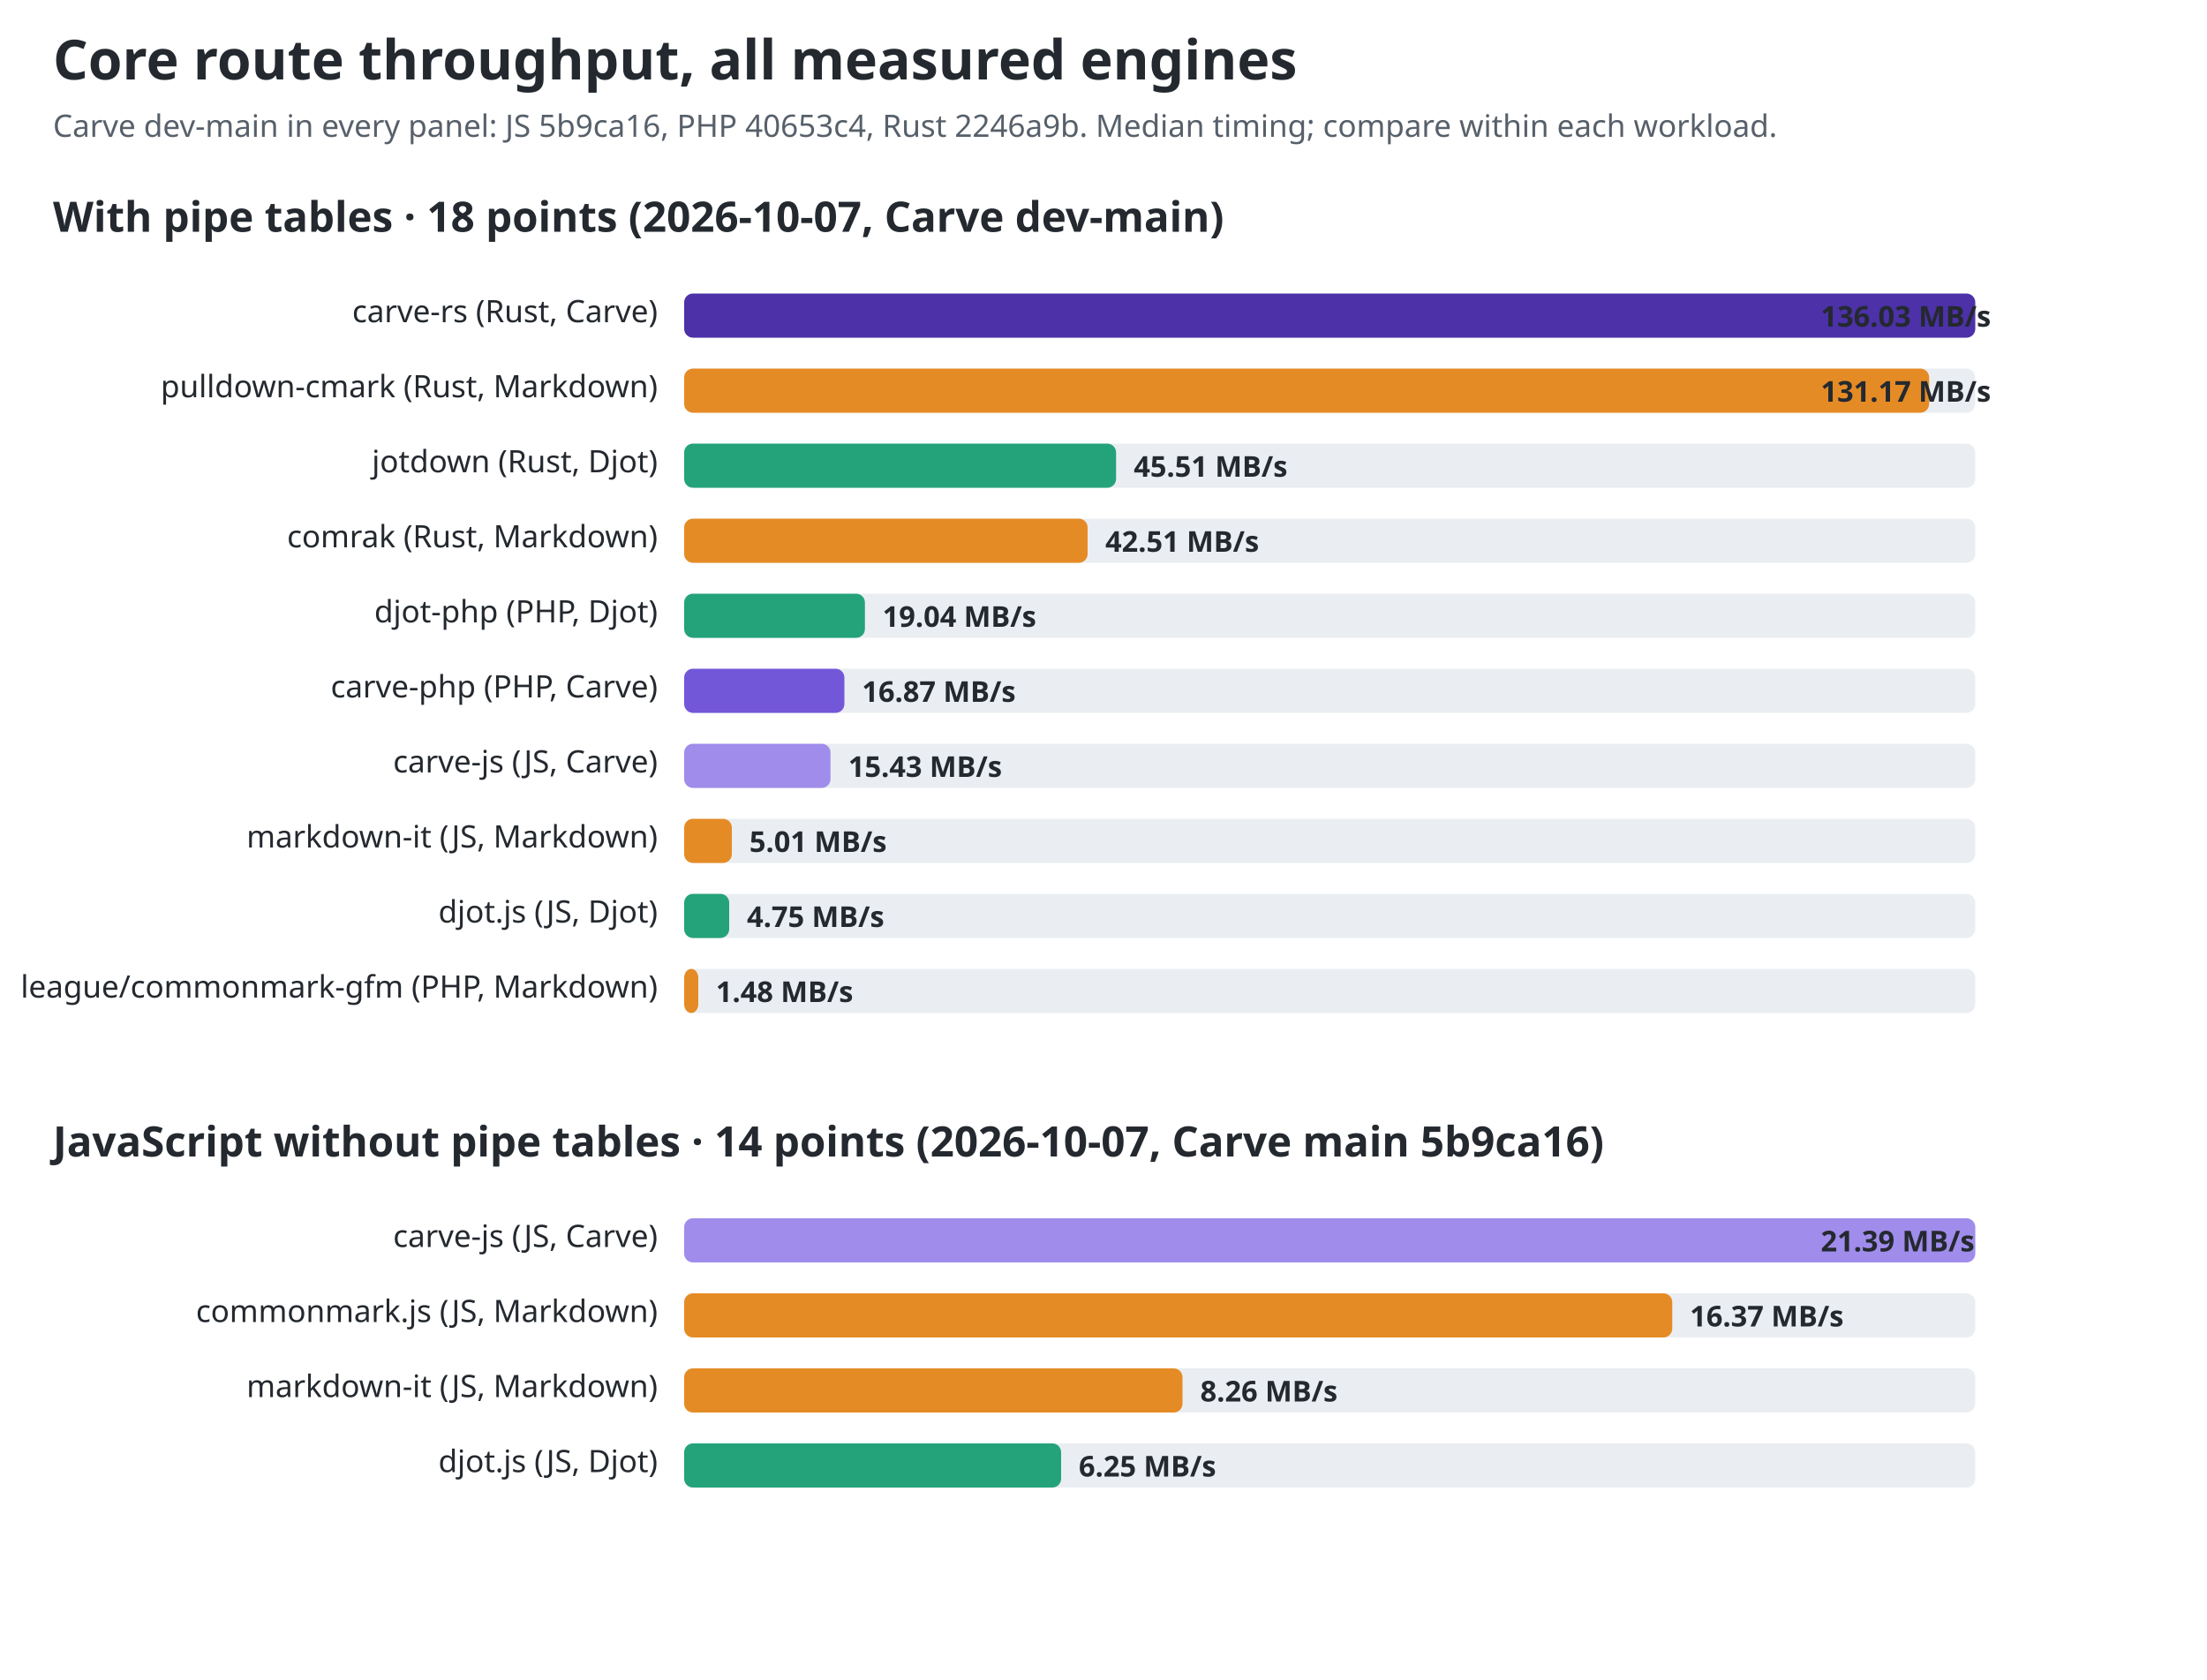
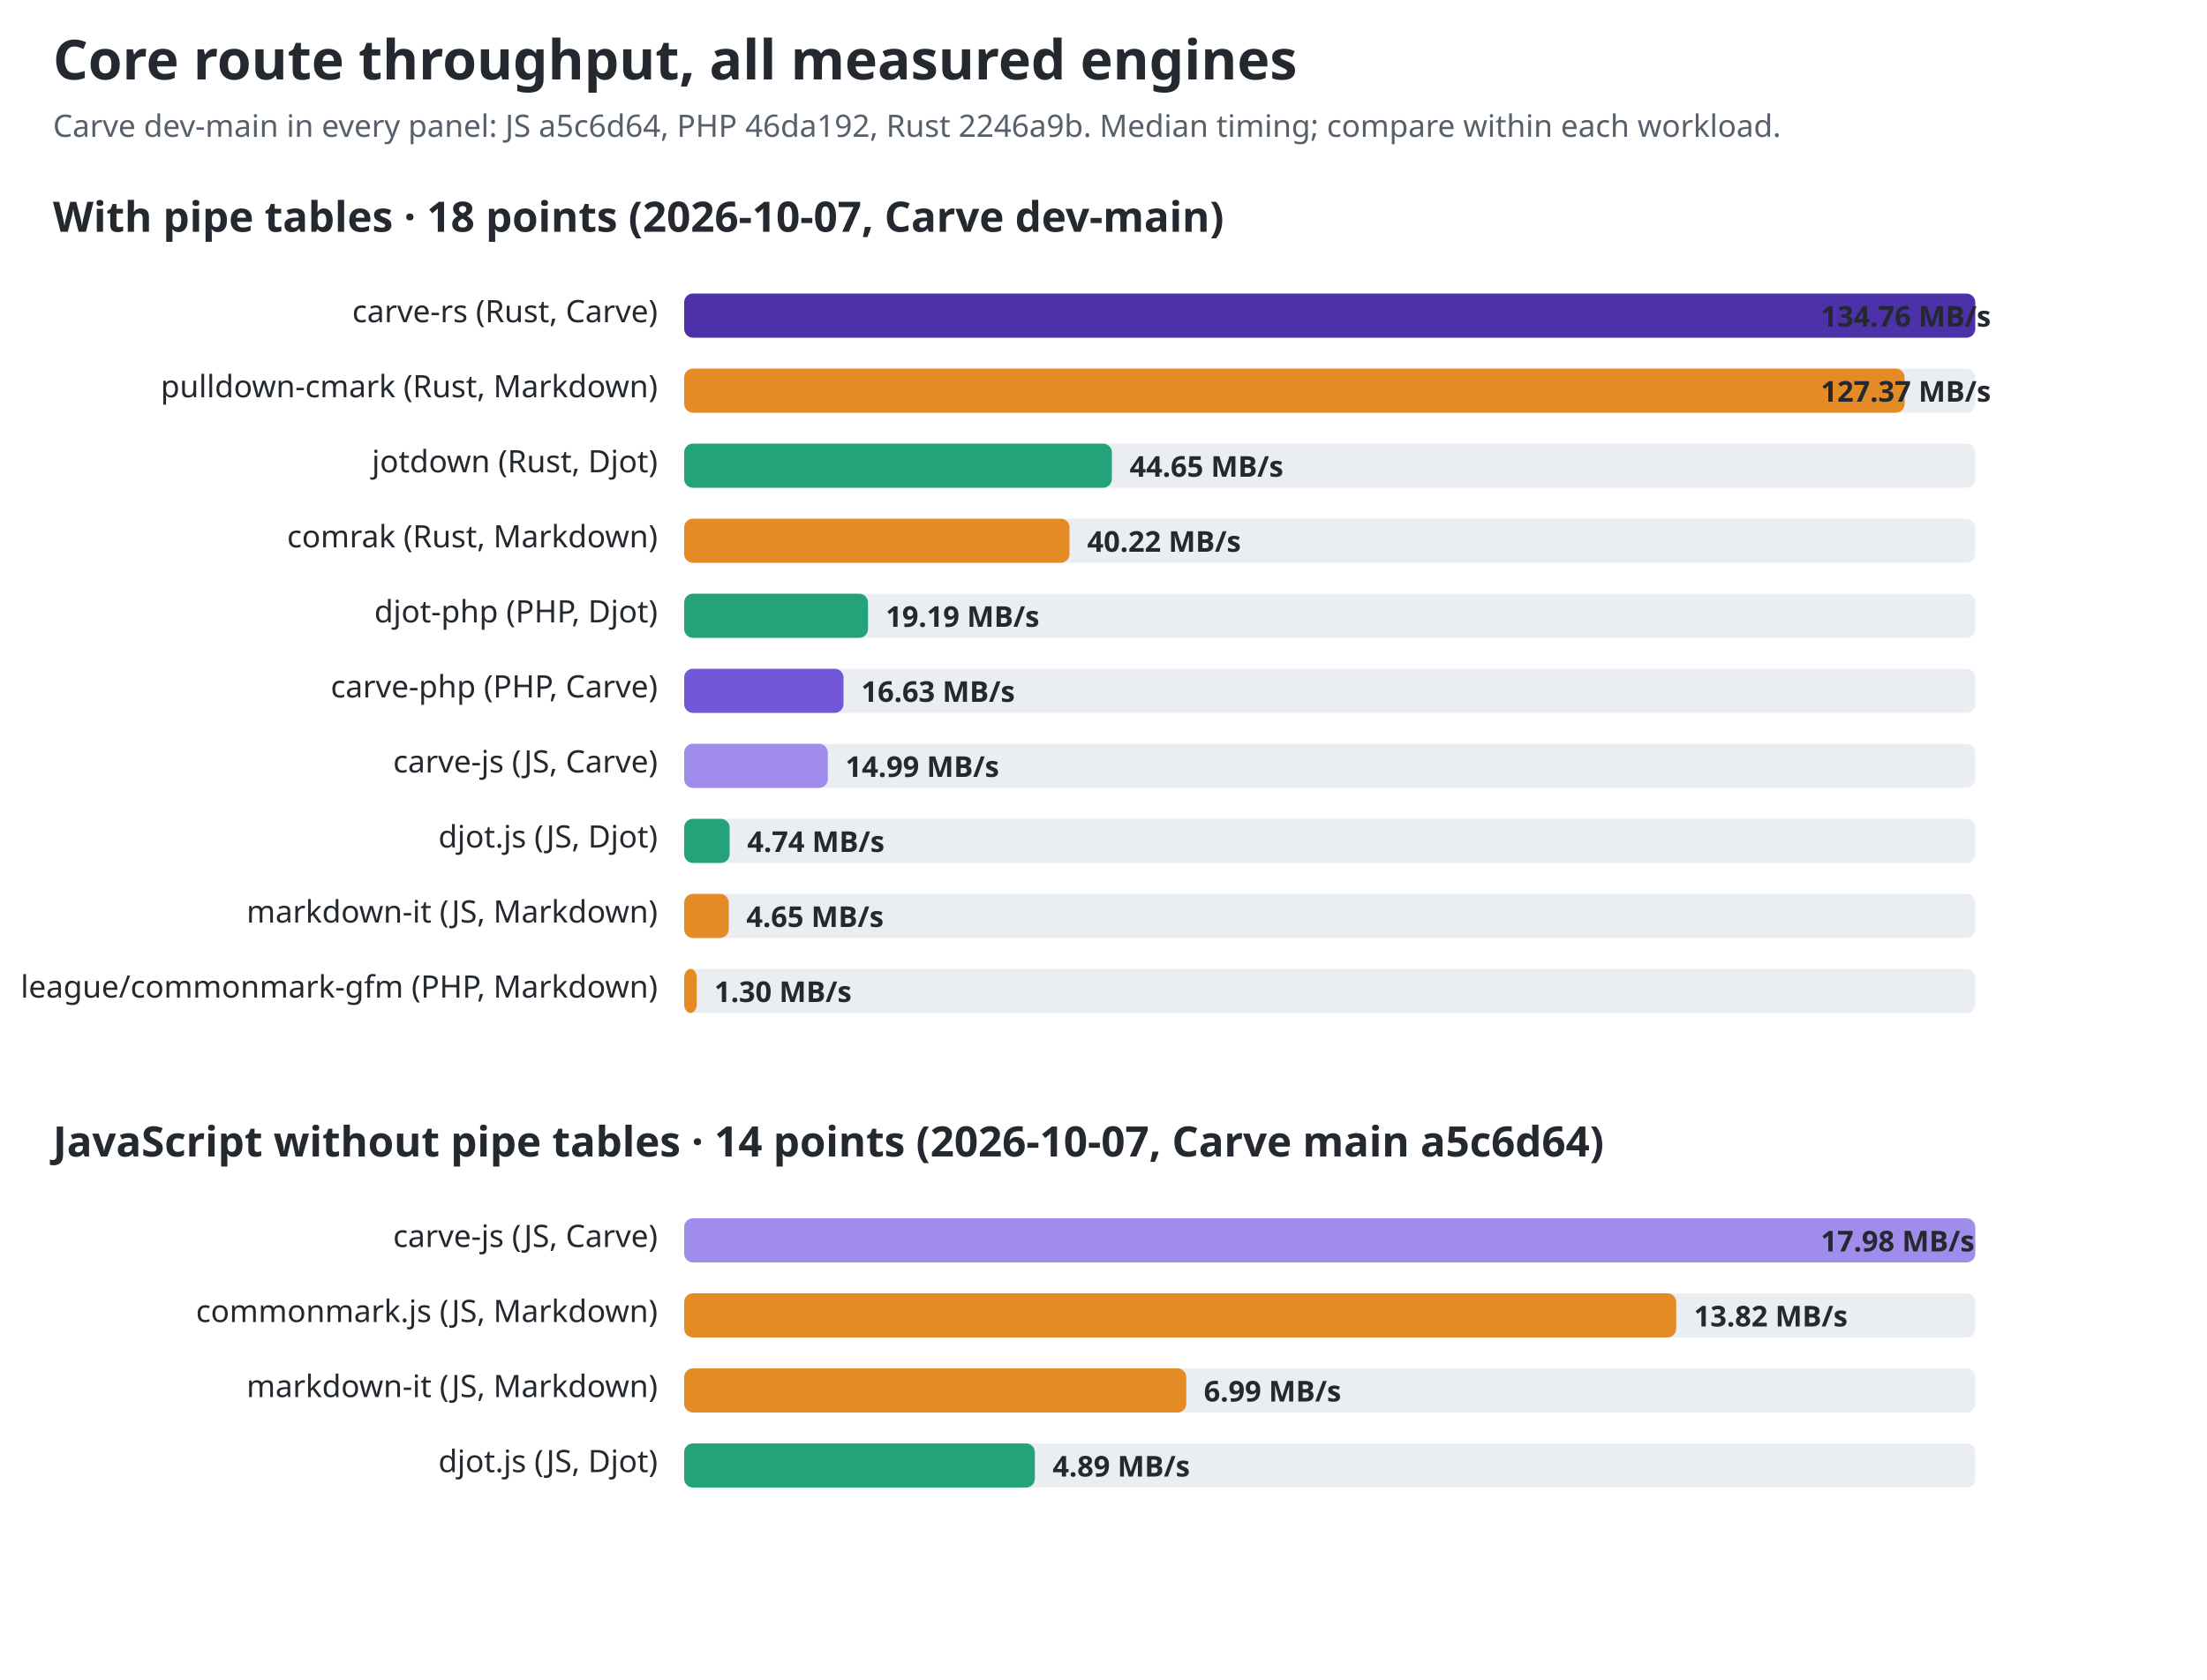
<svg xmlns="http://www.w3.org/2000/svg" width="1000" height="761" viewBox="0 0 1000 761" role="img" aria-labelledby="title desc">
  <style>text{font-family:ui-sans-serif,system-ui,sans-serif;fill:#24292f}.title{font-size:25px;font-weight:700}.sub{font-size:14px;fill:#57606a}.group{font-size:19px;font-weight:650}.label{font-size:14px}.value{font-size:13px;font-weight:650;fill:#24292f}.track{fill:#eaeef2}@media(prefers-color-scheme:dark){text,.value{fill:#f0f6fc}.sub{fill:#8c959f}.track{fill:#30363d}}</style>
  <text id="chart-title" class="title" x="24" y="36">Core route throughput, all measured engines</text>
-   <text class="sub" x="24" y="62">Carve dev-main in every panel: JS 5b9ca16, PHP 40653c4, Rust 2246a9b. Median timing; compare within each workload.</text>
+   <text class="sub" x="24" y="62">Carve dev-main in every panel: JS a5c6d64, PHP 46da192, Rust 2246a9b. Median timing; compare within each workload.</text>
  <text class="group" x="24" y="105">With pipe tables · 18 points (2026-10-07, Carve dev-main)</text>
  <text class="label" x="298" y="146" text-anchor="end">carve-rs (Rust, Carve)</text>
  <rect class="track" x="310" y="133" width="585" height="20" rx="4" />
  <rect x="310" y="133" width="585.0" height="20" rx="4" fill="#4c31a8" />
-   <text class="value" x="825" y="148">136.03 MB/s</text>
+   <text class="value" x="825" y="148">134.76 MB/s</text>
  <text class="label" x="298" y="180" text-anchor="end">pulldown-cmark (Rust, Markdown)</text>
  <rect class="track" x="310" y="167" width="585" height="20" rx="4" />
-   <rect x="310" y="167" width="564.1" height="20" rx="4" fill="#e58b25" />
-   <text class="value" x="825" y="182">131.17 MB/s</text>
+   <rect x="310" y="167" width="553.0" height="20" rx="4" fill="#e58b25" />
+   <text class="value" x="825" y="182">127.37 MB/s</text>
  <text class="label" x="298" y="214" text-anchor="end">jotdown (Rust, Djot)</text>
  <rect class="track" x="310" y="201" width="585" height="20" rx="4" />
-   <rect x="310" y="201" width="195.7" height="20" rx="4" fill="#24a37a" />
-   <text class="value" x="513.712" y="216">45.51 MB/s</text>
+   <rect x="310" y="201" width="193.8" height="20" rx="4" fill="#24a37a" />
+   <text class="value" x="511.841" y="216">44.65 MB/s</text>
  <text class="label" x="298" y="248" text-anchor="end">comrak (Rust, Markdown)</text>
  <rect class="track" x="310" y="235" width="585" height="20" rx="4" />
-   <rect x="310" y="235" width="182.8" height="20" rx="4" fill="#e58b25" />
-   <text class="value" x="500.821" y="250">42.51 MB/s</text>
+   <rect x="310" y="235" width="174.6" height="20" rx="4" fill="#e58b25" />
+   <text class="value" x="492.618" y="250">40.22 MB/s</text>
  <text class="label" x="298" y="282" text-anchor="end">djot-php (PHP, Djot)</text>
  <rect class="track" x="310" y="269" width="585" height="20" rx="4" />
-   <rect x="310" y="269" width="81.9" height="20" rx="4" fill="#24a37a" />
-   <text class="value" x="399.873" y="284">19.04 MB/s</text>
+   <rect x="310" y="269" width="83.3" height="20" rx="4" fill="#24a37a" />
+   <text class="value" x="401.304" y="284">19.19 MB/s</text>
  <text class="label" x="298" y="316" text-anchor="end">carve-php (PHP, Carve)</text>
  <rect class="track" x="310" y="303" width="585" height="20" rx="4" />
-   <rect x="310" y="303" width="72.6" height="20" rx="4" fill="#7357d9" />
-   <text class="value" x="390.555" y="318">16.87 MB/s</text>
+   <rect x="310" y="303" width="72.2" height="20" rx="4" fill="#7357d9" />
+   <text class="value" x="390.206" y="318">16.63 MB/s</text>
  <text class="label" x="298" y="350" text-anchor="end">carve-js (JS, Carve)</text>
  <rect class="track" x="310" y="337" width="585" height="20" rx="4" />
-   <rect x="310" y="337" width="66.3" height="20" rx="4" fill="#a08ceb" />
-   <text class="value" x="384.35" y="352">15.43 MB/s</text>
-   <text class="label" x="298" y="384" text-anchor="end">markdown-it (JS, Markdown)</text>
+   <rect x="310" y="337" width="65.1" height="20" rx="4" fill="#a08ceb" />
+   <text class="value" x="383.053" y="352">14.99 MB/s</text>
+   <text class="label" x="298" y="384" text-anchor="end">djot.js (JS, Djot)</text>
  <rect class="track" x="310" y="371" width="585" height="20" rx="4" />
-   <rect x="310" y="371" width="21.6" height="20" rx="4" fill="#e58b25" />
-   <text class="value" x="339.56" y="386">5.01 MB/s</text>
-   <text class="label" x="298" y="418" text-anchor="end">djot.js (JS, Djot)</text>
+   <rect x="310" y="371" width="20.6" height="20" rx="4" fill="#24a37a" />
+   <text class="value" x="338.56" y="386">4.74 MB/s</text>
+   <text class="label" x="298" y="418" text-anchor="end">markdown-it (JS, Markdown)</text>
  <rect class="track" x="310" y="405" width="585" height="20" rx="4" />
-   <rect x="310" y="405" width="20.4" height="20" rx="4" fill="#24a37a" />
-   <text class="value" x="338.438" y="420">4.75 MB/s</text>
+   <rect x="310" y="405" width="20.2" height="20" rx="4" fill="#e58b25" />
+   <text class="value" x="338.171" y="420">4.65 MB/s</text>
  <text class="label" x="298" y="452" text-anchor="end">league/commonmark-gfm (PHP, Markdown)</text>
  <rect class="track" x="310" y="439" width="585" height="20" rx="4" />
-   <rect x="310" y="439" width="6.4" height="20" rx="4" fill="#e58b25" />
-   <text class="value" x="324.357" y="454">1.48 MB/s</text>
-   <text class="group" x="24" y="524">JavaScript without pipe tables · 14 points (2026-10-07, Carve main 5b9ca16)</text>
+   <rect x="310" y="439" width="5.7" height="20" rx="4" fill="#e58b25" />
+   <text class="value" x="323.655" y="454">1.30 MB/s</text>
+   <text class="group" x="24" y="524">JavaScript without pipe tables · 14 points (2026-10-07, Carve main a5c6d64)</text>
  <text class="label" x="298" y="565" text-anchor="end">carve-js (JS, Carve)</text>
  <rect class="track" x="310" y="552" width="585" height="20" rx="4" />
  <rect x="310" y="552" width="585.0" height="20" rx="4" fill="#a08ceb" />
-   <text class="value" x="825" y="567">21.39 MB/s</text>
+   <text class="value" x="825" y="567">17.98 MB/s</text>
  <text class="label" x="298" y="599" text-anchor="end">commonmark.js (JS, Markdown)</text>
  <rect class="track" x="310" y="586" width="585" height="20" rx="4" />
-   <rect x="310" y="586" width="447.7" height="20" rx="4" fill="#e58b25" />
-   <text class="value" x="765.7" y="601">16.37 MB/s</text>
+   <rect x="310" y="586" width="449.5" height="20" rx="4" fill="#e58b25" />
+   <text class="value" x="767.513" y="601">13.82 MB/s</text>
  <text class="label" x="298" y="633" text-anchor="end">markdown-it (JS, Markdown)</text>
  <rect class="track" x="310" y="620" width="585" height="20" rx="4" />
-   <rect x="310" y="620" width="225.8" height="20" rx="4" fill="#e58b25" />
-   <text class="value" x="543.839" y="635">8.26 MB/s</text>
+   <rect x="310" y="620" width="227.5" height="20" rx="4" fill="#e58b25" />
+   <text class="value" x="545.469" y="635">6.99 MB/s</text>
  <text class="label" x="298" y="667" text-anchor="end">djot.js (JS, Djot)</text>
  <rect class="track" x="310" y="654" width="585" height="20" rx="4" />
-   <rect x="310" y="654" width="170.8" height="20" rx="4" fill="#24a37a" />
-   <text class="value" x="488.795" y="669">6.25 MB/s</text>
+   <rect x="310" y="654" width="158.9" height="20" rx="4" fill="#24a37a" />
+   <text class="value" x="476.945" y="669">4.89 MB/s</text>
</svg>
